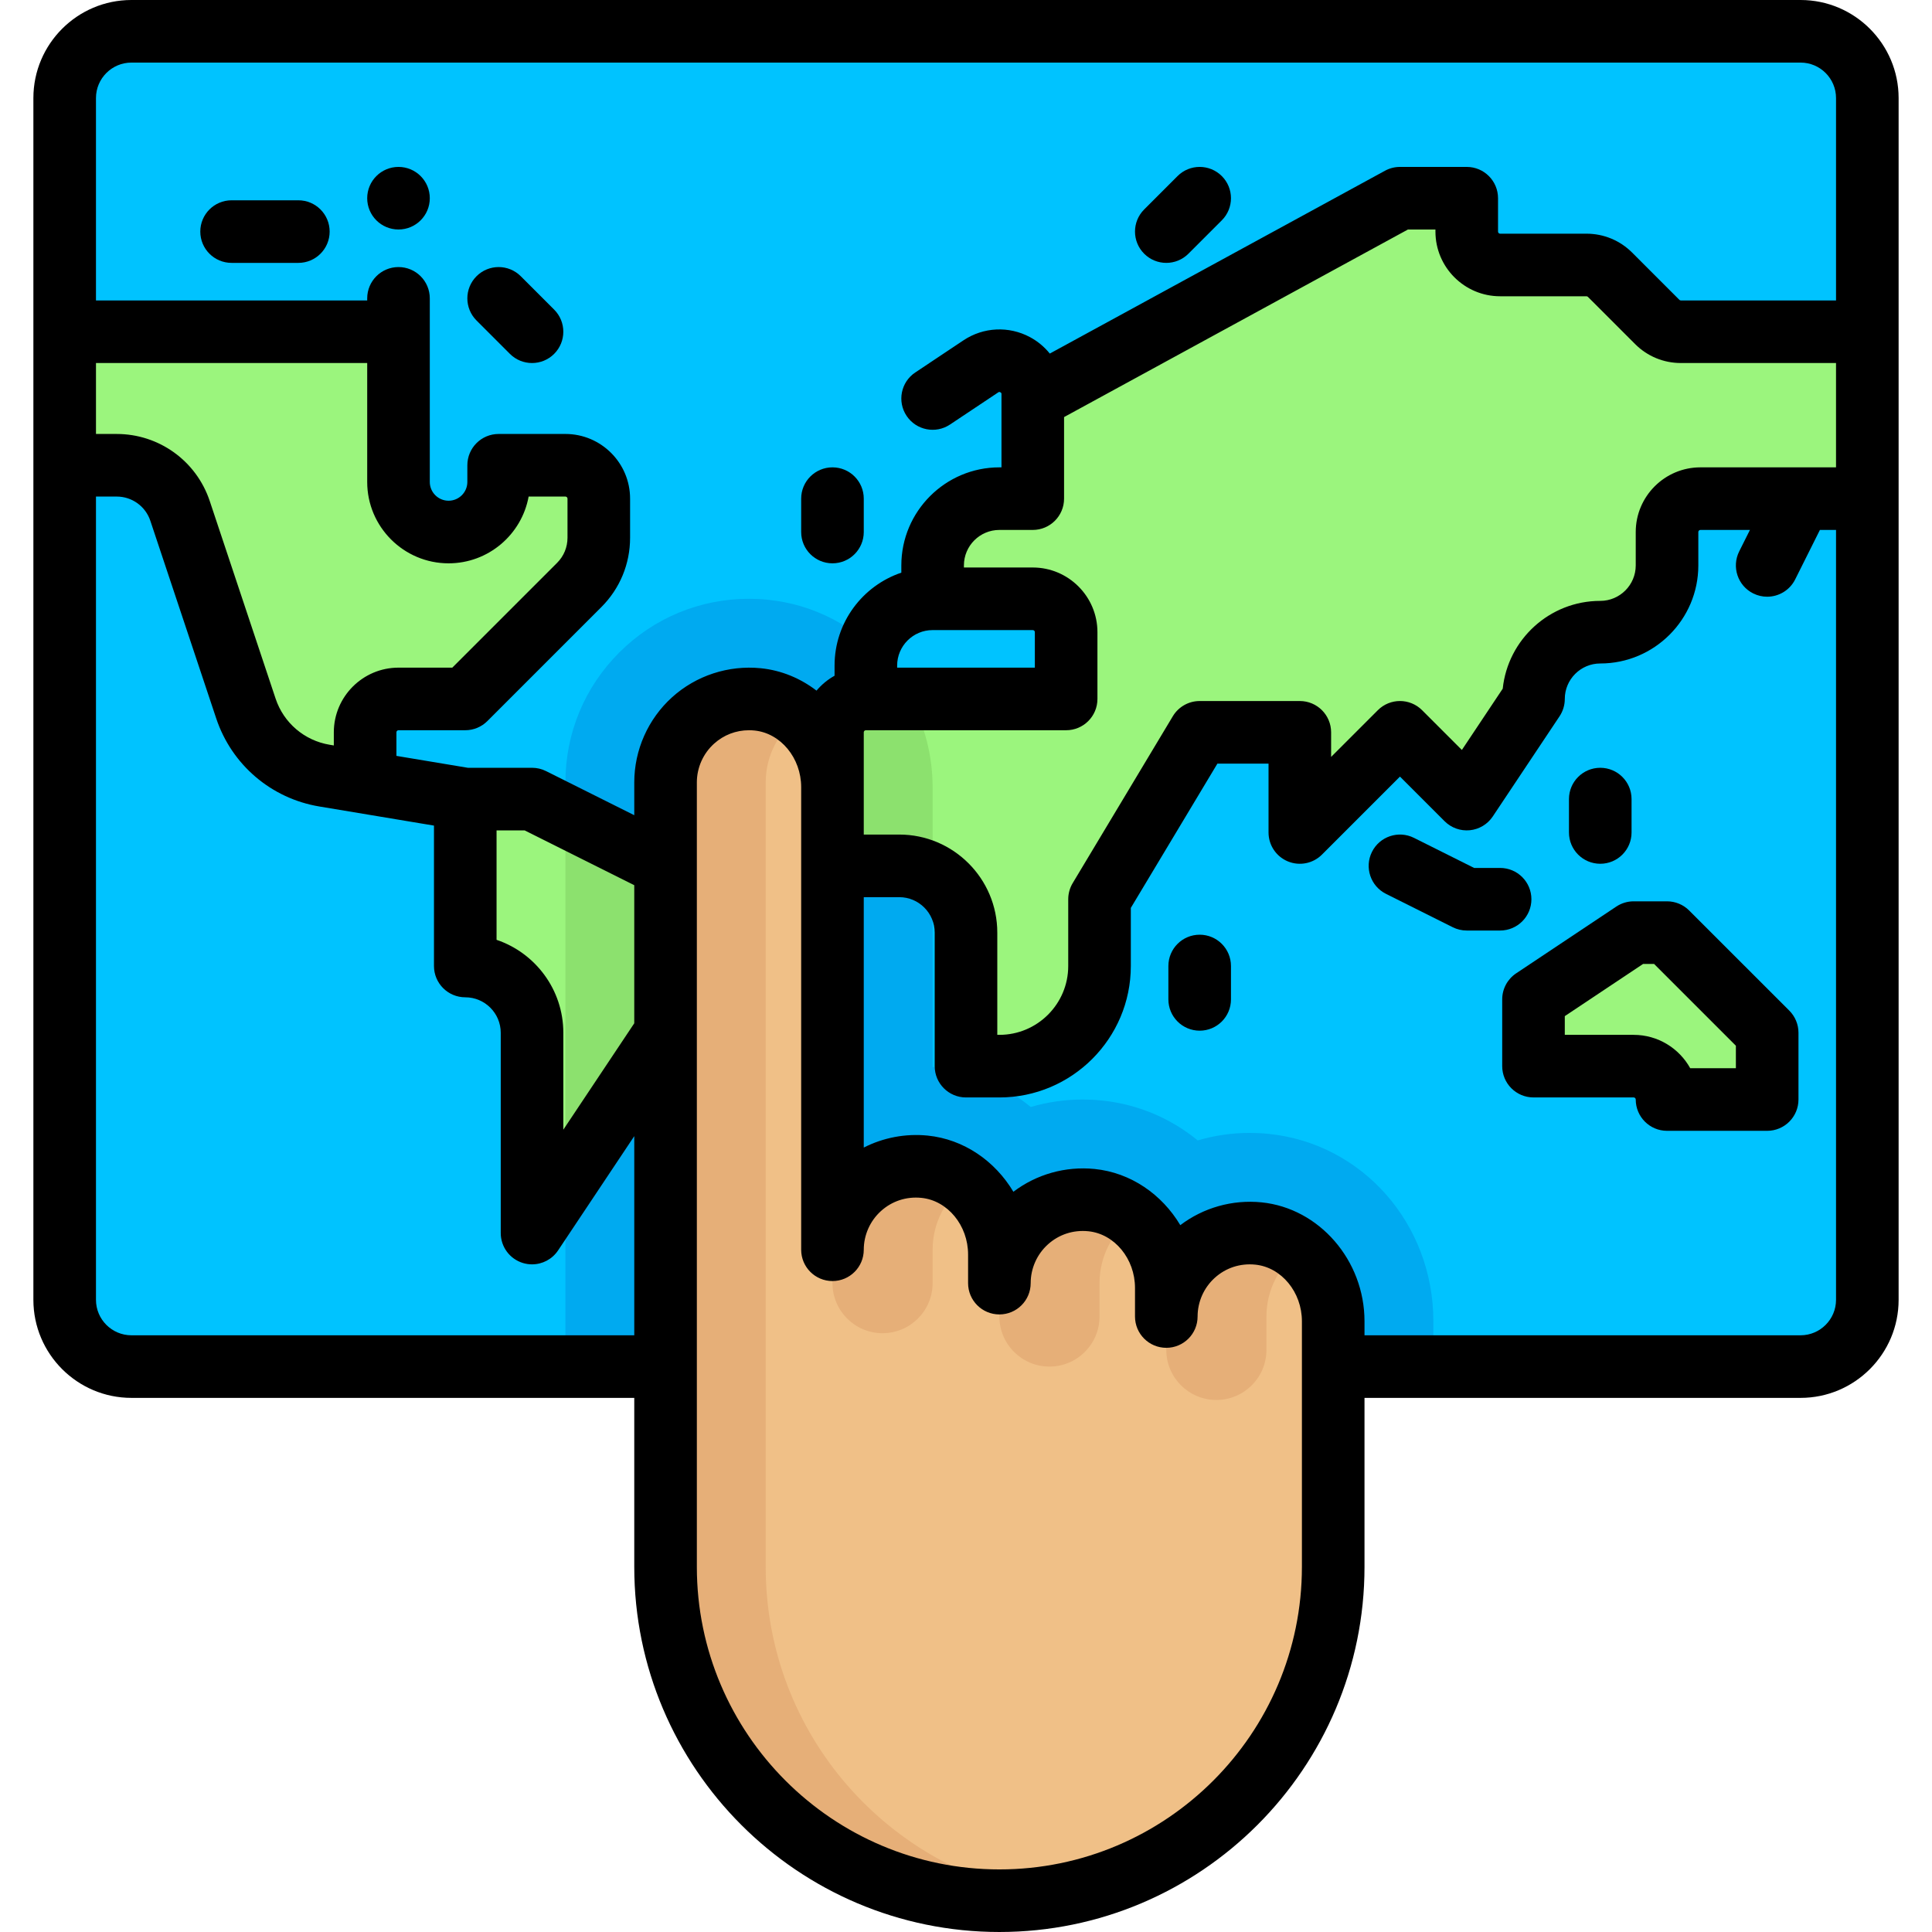
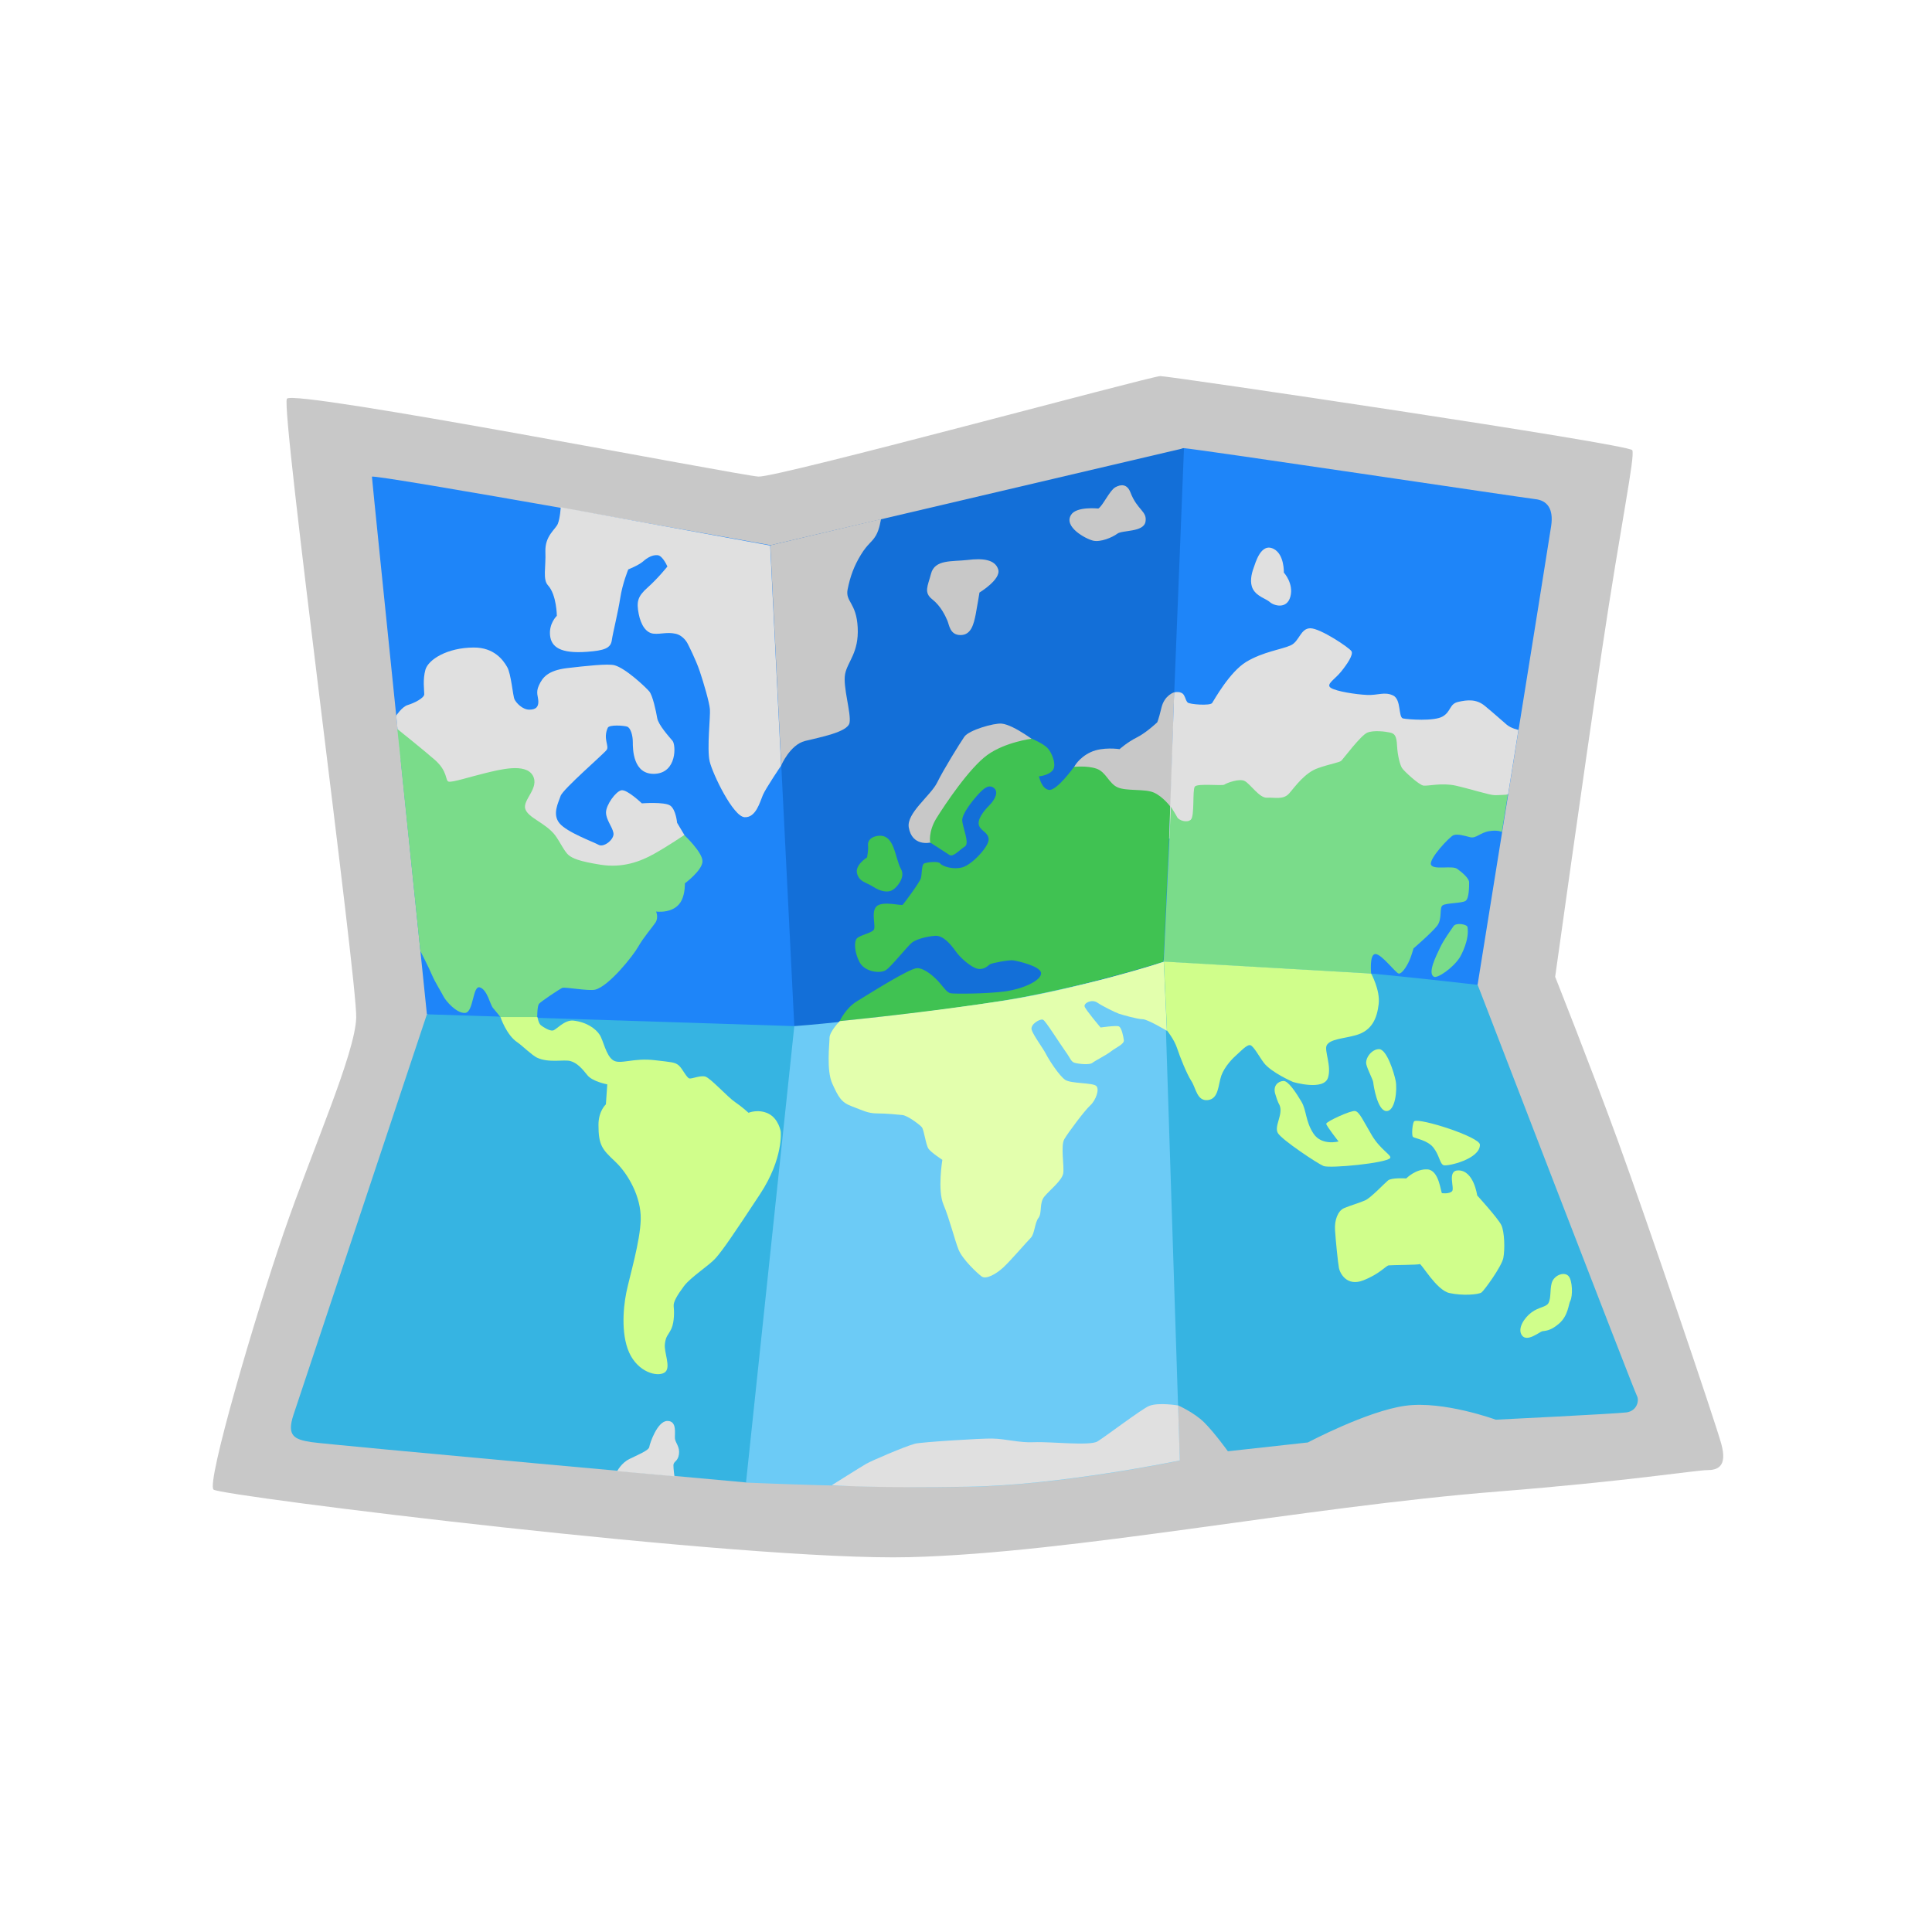
- <svg xmlns="http://www.w3.org/2000/svg" height="800px" width="800px" version="1.1" id="Layer_1" viewBox="0 0 512 512" xml:space="preserve">
-   <path style="fill:#00C3FF;" d="M34.834,362.16c-9.772,0-17.693-7.921-17.693-17.693V25.987c0-9.772,7.921-17.693,17.693-17.693  h442.333c9.772,0,17.693,7.921,17.693,17.693v318.479c0,9.772-7.921,17.693-17.693,17.693H34.834z" />
-   <path style="fill:#9BF57D;" d="M432.933,247.153l-26.54,17.693v17.693h26.54c4.886,0,8.847,3.961,8.847,8.847l0,0h26.54v-17.693  l-26.54-26.54H432.933z" />
-   <path style="fill:#00AAF0;" d="M336.121,300.48c-1.658-0.166-3.301-0.247-4.924-0.247c-4.787,0-9.416,0.696-13.789,1.989  c-7.088-5.81-15.842-9.621-25.52-10.589c-1.658-0.166-3.301-0.247-4.924-0.247c-4.742,0-9.38,0.673-13.804,1.975  c-7.086-5.802-15.833-9.607-25.504-10.575c-0.167-0.017-0.334-0.032-0.501-0.048v-74.135c0-25.821-18.801-47.175-43.732-49.671  c-1.658-0.166-3.301-0.247-4.923-0.247c-0.001,0-0.001,0-0.001,0c-12.997,0-25.216,5.06-34.406,14.251  c-9.191,9.191-14.251,21.409-14.251,34.406V362.16h230.013v-12.009C379.853,324.329,361.052,302.976,336.121,300.48z" />
-   <g>
-     <path style="fill:#9BF57D;" d="M149.84,123.3h-17.693v4.423c0,7.328-5.942,13.27-13.27,13.27c-7.328,0-13.27-5.942-13.27-13.27   V96.76v-8.847H17.14V123.3h13.786c7.617,0,14.378,4.873,16.787,12.098l17.637,52.91c3.012,9.036,10.634,15.764,19.974,17.632   l11.437,2.288v-14.155c0-4.886,3.961-8.847,8.847-8.847H123.3l30.204-30.205c3.319-3.319,5.183-7.819,5.183-12.511v-10.364   C158.687,127.261,154.726,123.3,149.84,123.3z" />
-     <path style="fill:#9BF57D;" d="M140.994,211.767H123.3v44.234c9.771-0.001,17.693,7.919,17.693,17.692v53.08l35.387-53.08V229.46   L140.994,211.767z" />
+ <svg xmlns="http://www.w3.org/2000/svg" width="800px" height="800px" viewBox="-12.8 -12.8 153.60 153.60" aria-hidden="true" role="img" class="iconify iconify--noto" preserveAspectRatio="xMidYMid meet" fill="#000000">
+   <g id="SVGRepo_bgCarrier" stroke-width="0" />
+   <g id="SVGRepo_tracerCarrier" stroke-linecap="round" stroke-linejoin="round" />
+   <g id="SVGRepo_iconCarrier">
+     <path d="M10.01 18.9c-.51.77 5.61 46.34 5.51 49.22c-.1 2.89-3.48 10.45-5.77 17.11c-2.29 6.67-6.17 19.9-5.57 20.4s42.28 5.7 55.32 5.37s31.22-3.98 46.8-5.22c10.21-.81 15.79-1.7 16.61-1.7s1.64-.25 1.14-2.08s-6.03-18.1-8.21-24.07c-2.18-5.97-5-13.07-5-13.07s2.18-15.65 3.71-25.9c1.53-10.25 2.66-15.49 2.42-15.97c-.24-.48-36.79-5.89-37.52-5.89c-.73 0-30.42 8.07-31.95 7.99c-1.53-.09-36.97-6.97-37.49-6.19z" fill="#c8c8c8" />
+     <path d="M21.14 67.84s-4.37-42.47-4.37-42.74s31.67 5.44 31.67 5.44l18.74 7.25s12.87-15.06 14.15-14.96c1.28.1 26.94 3.94 27.91 4.05c.97.1 1.49.77 1.28 2.15c-.2 1.38-5.85 36.48-5.85 36.48l-43.78 11.9l-39.75-9.57z" fill="#1e85f9" />
+     <path fill="#136fd8" d="M48.44 30.55l32.89-7.72l-1.62 40.68l-14.62 10.18l-14.74-4.91z" />
+     <path d="M21.14 67.84l29.21.94l14.98 3.71l14.38-8.99s11.62.72 14.86.96s10.11 1.04 10.11 1.04s12.42 32.24 12.65 32.65s0 1.23-.82 1.34s-10.39.58-10.39.58s-4.14-1.52-7.18-1.11c-3.03.41-7.76 2.92-7.76 2.92l-6.36.7s-1.05-1.46-1.87-2.28c-.82-.82-2.16-1.4-2.16-1.4l-15.14-3.95l-19.13 10.11s-33.26-3-34.59-3.21c-1.33-.21-1.95-.49-1.4-2.16c.56-1.67 10.61-31.85 10.61-31.85z" fill="#36b4e2" />
+     <path d="M50.35 68.78s5.76-.4 14.69-1.79c9.9-1.54 14.68-3.34 14.68-3.34L81 103.32s-9.41 1.98-16.88 2.09s-17.61-.34-17.61-.34l3.84-36.29z" fill="#6ccbf6" />
+     <path d="M48.44 30.55l.87 17.5s.7-1.64 1.89-1.94c1.2-.3 3.39-.7 3.54-1.44c.15-.75-.55-2.89-.35-3.89c.2-1 1.1-1.69 1-3.69c-.1-1.99-1-2.04-.8-3.04c.2-1 .5-1.84 1.05-2.74c.55-.9.85-.95 1.2-1.54c.28-.47.4-1.3.4-1.3l-8.8 2.08z" fill="#c8c8c8" />
+     <path d="M61.22 32.81c-.26.99-.6 1.49.1 2.04s1.05 1.35 1.2 1.69c.15.35.2 1.15 1.05 1.15s1.05-.9 1.2-1.64c.1-.5.3-1.74.3-1.74s1.74-1.05 1.49-1.84c-.25-.8-1.25-.9-2.44-.75c-1.23.14-2.6-.06-2.9 1.09z" fill="#c8c8c8" />
+     <path d="M74.52 27.63c.35-.2.9-1.44 1.35-1.69c.45-.25.94-.27 1.2.4c.55 1.44 1.35 1.49 1.2 2.34s-1.84.65-2.24.95c-.4.3-1.35.7-1.94.55c-.6-.15-2.34-1.1-1.74-2.04c.41-.7 2.17-.51 2.17-.51z" fill="#c8c8c8" />
+     <path d="M80.55 42.24s-.77.22-1.01 1.22s-.34 1.17-.34 1.17s-.86.82-1.62 1.2c-.76.38-1.37.93-1.37.93s-1.34-.21-2.3.24c-.96.45-1.31 1.17-1.31 1.17s1.44 6.32 1.44 6.22c0-.1 6.24-3.01 6.24-3.01l.27-9.14z" fill="#c8c8c8" />
+     <path d="M69.71 46.3s-1.88-1.47-2.87-1.57c-.6-.06-2.6.51-2.97 1.04c-.37.54-1.65 2.6-2.16 3.64c-.51 1.04-2.45 2.43-2.26 3.57c.26 1.54 1.69 1.21 1.69 1.21l1.38-.03l.61-2.97l3.4-3.4l3.18-1.49z" fill="#c8c8c8" />
+     <path d="M53.96 68.38s.46-1.03 1.39-1.59s4.16-2.62 4.77-2.62s1.39.72 1.75 1.13s.62.82.92.87s2.82.05 4.31-.15c1.49-.21 2.87-.87 2.87-1.44s-1.9-.98-2.21-1.03c-.31-.05-1.69.21-1.85.31c-.15.1-.46.46-.98.36c-.51-.1-1.39-.87-1.75-1.39c-.36-.51-.98-1.28-1.64-1.23c-.67.05-1.44.26-1.8.51c-.36.26-1.64 1.9-2.1 2.21c-.46.31-1.69.15-2.1-.62s-.46-1.64-.21-1.9c.26-.26 1.13-.41 1.33-.67c.21-.26-.26-1.49.26-1.9c.51-.41 1.95 0 2.05-.1c.1-.1 1.33-1.75 1.44-2.1c.1-.36.05-1.08.26-1.18c.21-.1 1.13-.21 1.28 0s.98.51 1.75.31s2.1-1.64 2.1-2.21s-.62-.67-.77-1.13c-.15-.46.36-1.13.82-1.59c.46-.46.77-1.08.36-1.39c-.41-.31-.82.05-1.28.56c-.46.51-1.23 1.49-1.23 2s.62 1.85.21 2.1s-.92.87-1.23.67c-.31-.21-1.53-.99-1.53-.99s-.16-.86.5-1.93c.67-1.08 2.62-4 4.05-5.03s3.53-1.29 3.53-1.29s.89.37 1.24.73c.36.36.77 1.39.41 1.8c-.36.41-1.08.46-1.08.46s.21 1.03.82 1.08c.62.05 1.97-1.83 1.97-1.83s1.01-.12 1.78.14s.98 1.18 1.69 1.49c.72.31 2.16.1 2.87.41c.72.31 1.33 1.13 1.33 1.13l-.56 12.32s-6.6 2.09-12.68 3.08c-5.89.96-13.06 1.64-13.06 1.64z" fill="#40c252" />
+     <path d="M56.85 53.68c-.44.1-.68.38-.64.75c.04.38-.08.94-.08.94s-.98.6-.79 1.28c.19.68.71.68 1.28 1.05s1.16.49 1.54.26c.38-.23 1.03-1.03.68-1.65c-.53-.94-.49-2.97-1.99-2.63z" fill="#40c252" />
+     <path d="M31.78 27.53s-.05.86-.23 1.31c-.18.45-1.03.95-.99 2.21c.05 1.27-.23 2.21.21 2.69c.69.76.7 2.42.7 2.42s-.63.59-.54 1.54c.09.95.84 1.48 2.95 1.32c1.35-.1 1.87-.28 1.96-.91c.09-.63.49-2.19.67-3.36c.18-1.17.64-2.28.64-2.28s.81-.32 1.17-.63c.36-.32.77-.54 1.17-.5c.41.05.77.9.77.9s-.75.94-1.56 1.66s-.91 1.13-.72 2.11c.18.91.6 1.52 1.19 1.57c.59.05 1.04-.14 1.72 0c.68.14.99.81.99.81s.63 1.22.95 2.17c.32.95.77 2.49.81 3.03c.05.54-.25 3.15-.02 4.14c.23.99 1.87 4.4 2.78 4.44c.9.05 1.22-1.22 1.45-1.76s1.45-2.34 1.45-2.34l-.87-17.5l-16.65-3.04z" fill="#e0e0e0" />
+     <path d="M18.7 44.09s.47-.71.92-.84s1.31-.54 1.31-.86s-.13-1.14.09-1.94c.23-.81 1.72-1.76 3.84-1.77c1.62-.01 2.35 1 2.66 1.55c.32.54.45 2.3.59 2.58s.63.81 1.17.81s.72-.23.72-.63c0-.41-.23-.72.05-1.31c.27-.59.68-1.17 2.21-1.36c1.54-.18 3.27-.37 3.8-.23c.9.25 2.49 1.76 2.76 2.08c.27.32.54 1.58.63 2.12c.09.54.95 1.49 1.22 1.81c.27.32.36 2.53-1.4 2.62c-1.76.09-1.76-1.99-1.76-2.53c0-.54-.18-1.13-.45-1.22c-.27-.09-1.42-.17-1.54.09c-.4.88.14 1.45-.09 1.76c-.23.32-3.48 3.12-3.66 3.66c-.18.54-.68 1.45-.09 2.17c.59.72 2.71 1.49 3.12 1.72c.41.23 1.27-.45 1.17-.95c-.09-.5-.59-1.04-.59-1.63c0-.59.77-1.67 1.22-1.76c.45-.09 1.63 1.04 1.63 1.04s1.81-.14 2.26.18s.54 1.36.54 1.36l.59.99s-2.53 4.29-2.67 4.34c-.14.05-16.94-1.08-16.94-1.08l-2.98-9.35l-.33-3.42z" fill="#e0e0e0" />
+     <path d="M20.62 62.81s.72 1.4.94 1.94c.23.54.72 1.31.9 1.67c.18.36 1.04 1.36 1.72 1.31s.59-2.21 1.17-2.03c.59.18.81 1.36 1.04 1.63c.23.27.59.72.59.72l2.21 1.17l.72-1.17s0-.86.14-1.04c.14-.18 1.63-1.17 1.85-1.27c.23-.09 2.09.27 2.62.14c1.09-.27 3.03-2.71 3.43-3.43c.41-.72 1.08-1.49 1.36-1.9c.27-.41.05-.88.05-.88s1.5.22 2.04-.91c.28-.59.25-1.33.25-1.33s1.4-1.04 1.4-1.76s-1.45-2.08-1.45-2.08s-1.27.86-2.39 1.49s-2.53 1.14-4.25.87c-1.72-.27-2.25-.51-2.57-.78c-.32-.27-.71-1.11-1.06-1.57c-.76-.98-2.14-1.37-2.37-2.09s1.17-1.67.59-2.67c-.59-.99-2.62-.45-3.75-.18s-2.67.77-2.94.68c-.27-.09-.05-.81-1.08-1.72c-.91-.8-2.99-2.46-2.99-2.46l1.83 17.65z" fill="#7adc8a" />
+     <path d="M26.99 68.06h2.94s.08.5.27.65c.19.15.68.46.95.42c.27-.04.91-.86 1.63-.79c1.08.12 1.79.66 2.09 1.12c.3.45.5 1.65 1.07 2.03c.57.38 1.58-.21 3.33 0c1.26.15 1.59.15 1.89.41s.63 1 .85 1.04c.22.04.85-.26 1.26-.15c.41.11 1.81 1.66 2.37 2.03c.55.37 1.07.85 1.07.85s.78-.33 1.59.07c.81.41.97 1.42.97 1.42s.23 2.13-1.64 4.97c-2.19 3.33-2.96 4.44-3.51 5.07c-.55.63-2 1.52-2.55 2.26c-.55.74-.85 1.26-.81 1.59s.07 1.22-.18 1.78c-.26.55-.44.55-.52 1.22s.48 1.81.04 2.22c-.44.41-1.92.18-2.74-1.26c-.81-1.44-.63-3.74-.37-5.03s1.11-4.07 1.15-5.84c.04-1.78-1-3.62-2.03-4.59s-1.33-1.29-1.33-2.92c0-1.11.59-1.63.59-1.63l.11-1.59s-1.19-.22-1.59-.74c-.41-.52-.81-.96-1.33-1.11c-.52-.15-1.71.17-2.66-.27c-.39-.18-1.21-.98-1.55-1.21c-.89-.58-1.36-2.02-1.36-2.02z" fill="#d0fe8b" />
+     <path d="M36.27 104.16s.32-.64.96-.96c.64-.32 1.55-.68 1.59-.96c.04-.28.64-2.07 1.44-2.07s.56 1.04.6 1.4c.04.36.4.64.32 1.24c-.08.6-.44.56-.44.88s.08.88.08.88l-4.55-.41z" fill="#e0e0e0" />
+     <path d="M53.96 68.38s-.81.84-.81 1.33s-.26 2.59.22 3.64c.48 1.05.7 1.49 1.54 1.8c.83.31 1.27.57 2.02.57s1.62.09 2.02.13s1.36.75 1.54.97c.18.22.31 1.4.53 1.71s1.1.88 1.1.88s-.4 2.41.09 3.56c.48 1.14.88 2.77 1.19 3.56c.31.79 1.49 1.89 1.84 2.15s1.14-.18 1.71-.7s1.89-2.06 2.2-2.37c.31-.31.31-1.19.61-1.58c.31-.4.04-1.19.48-1.71c.44-.53 1.4-1.27 1.49-1.84s-.22-2.2.09-2.72c.31-.53 1.62-2.28 2.06-2.68c.44-.4.75-1.27.48-1.54s-1.98-.18-2.46-.48c-.48-.31-1.32-1.62-1.54-2.06s-1.01-1.49-1.14-1.93c-.13-.44.7-.92.92-.79c.22.13 1.32 1.89 1.76 2.5c.44.61.44.83.75.92c.31.09 1.19.18 1.4 0c.22-.18 1.1-.61 1.49-.92c.4-.31 1.05-.57 1.01-.88s-.18-1.01-.4-1.1c-.22-.09-1.45.09-1.45.09s-1.19-1.4-1.27-1.67s.57-.61 1.01-.31s1.45.79 1.71.88c.26.09 1.49.44 1.89.44c.4 0 1.93.92 1.93.92l-.25-5.48s-6.68 2.14-12.68 3.08c-6.22.96-13.08 1.63-13.08 1.63z" fill="#e3ffad" />
+     <path d="M53.33 105.28s2.33-1.47 2.75-1.71s3.02-1.36 3.86-1.59c.48-.13 5.27-.43 6.14-.41c1.12.02 2.13.35 3.35.29c1.22-.06 4.41.31 5.02-.06s3.49-2.56 4.1-2.82c.75-.31 2.31-.04 2.31-.04l.14 4.37s-9.51 1.98-16.88 2.09c-7.36.13-10.79-.12-10.79-.12z" fill="#e0e0e0" />
+     <path d="M88.48 30.85c-1.04-.56-1.47 1.12-1.63 1.55c-.16.44-.31 1.13-.04 1.63c.32.6 1.04.76 1.35 1.04s1.35.6 1.63-.44c.28-1.04-.52-1.91-.52-1.91s.05-1.42-.79-1.87z" fill="#e0e0e0" />
+     <path d="M80.55 42.25s.58-.16.79.24c.12.22.14.41.28.56s1.79.28 1.95.04s1.39-2.47 2.71-3.27c1.32-.8 2.87-1 3.55-1.32c.68-.32.76-1.35 1.55-1.35s3.11 1.55 3.27 1.83s-.36 1.04-.84 1.63c-.48.6-1.24 1-.8 1.28c.44.28 1.99.52 2.87.56s1.39-.28 2.07.04c.68.32.4 1.75.8 1.83c.4.08 2.47.24 3.15-.16c.68-.4.52-1 1.24-1.16s1.43-.24 2.11.32c.68.56 1.35 1.16 1.71 1.47c.36.32.96.44.96.44l-.82 5.12s-5.52 2.49-6.03 2.49c-.52 0-20.92 1.03-20.92 1.03l.4-11.62z" fill="#e0e0e0" />
+     <path d="M80.29 51.34s.38.59.5.83s.76.48 1.08.2s.12-2.35.32-2.63c.2-.28 2.19-.04 2.35-.16c.16-.12 1.2-.52 1.63-.28c.44.24 1.16 1.35 1.75 1.32c.6-.04 1.32.2 1.79-.36c.48-.56 1.24-1.63 2.27-1.99s1.71-.44 1.87-.6s1.55-2.03 2.07-2.23c.52-.2 1.43-.08 1.79 0c.36.08.52.24.56 1.04c.04.8.24 1.55.4 1.79s1.35 1.35 1.71 1.39c.36.04 1.47-.24 2.55 0c1.08.24 2.71.76 3.11.76s1.04-.05 1.04-.05l-.48 2.98s-.29-.19-1.01-.07s-1.04.6-1.51.48s-1-.28-1.32-.16s-1.99 1.91-1.79 2.35c.2.44 1.67.04 2.07.32s.96.76.96 1.08s0 1.28-.28 1.47c-.28.2-1.55.16-1.83.36c-.28.2 0 1.08-.44 1.63c-.44.56-1.87 1.79-1.87 1.79s-.22.76-.35 1.01c-.23.49-.59 1.03-.83.99c-.24-.04-1.32-1.51-1.83-1.55c-.52-.04-.36 1.55-.36 1.55l-16.49-.94l.57-12.32z" fill="#7adc8a" />
+     <path d="M103.87 60.9c-.04-.22-.91-.37-1.11-.07c-.2.3-.77 1.07-1.07 1.71s-1.01 2.01-.5 2.31c.29.17 1.55-.72 2.06-1.52c.12-.19.79-1.42.62-2.43z" fill="#7adc8a" />
+     <path d="M96.21 64.6l-16.48-.95l.25 5.48s.57.7.8 1.4s.77 2.05 1.14 2.62s.44 1.61 1.31 1.51c.87-.1.81-1.21 1.07-1.95c.27-.74.94-1.41 1.21-1.64c.27-.23.84-.87 1.11-.77c.27.1.71.94 1.07 1.41c.6.77 2.31 1.51 2.31 1.51s2.44.73 2.78-.34c.3-.94-.32-2.17-.1-2.58c.28-.5 1.32-.52 2.32-.8c1.31-.37 1.68-1.38 1.81-2.48s-.6-2.42-.6-2.42z" fill="#d0fe8b" />
+     <path d="M97.72 79.27c.16-.22-.77-.65-1.46-1.82s-.98-1.85-1.32-1.92c-.34-.07-2.3.84-2.3 1.01s.98 1.41.98 1.41s-1.34.36-1.99-.62c-.65-.98-.55-1.85-.96-2.54c-.41-.69-1.05-1.68-1.44-1.65c-.38.02-.84.34-.65 1.01s.34.89.34.89c.34.74-.46 1.7-.12 2.25s3.12 2.4 3.62 2.61s5.01-.23 5.3-.63z" fill="#d0fe8b" />
+     <path d="M97.39 75.53c.74.08.91-1.7.77-2.4s-.72-2.52-1.32-2.52c-.6 0-1.13.74-1.01 1.22c.12.48.53 1.2.55 1.44c.02.25.33 2.19 1.01 2.26z" fill="#d0fe8b" />
+     <path d="M99.64 76.34c-.14.09-.24 1.13-.1 1.25c.14.12 1.15.24 1.63.86s.5 1.29.81 1.39c.31.1 2.88-.48 2.88-1.63c0-.62-4.79-2.15-5.22-1.87z" fill="#d0fe8b" />
+     <path d="M110.3 90.81c.26-.45.08-1.29.34-1.79c.26-.49.96-.72 1.27-.36c.31.36.34 1.58.13 1.97c-.14.26-.16 1.16-.88 1.79s-1.14.57-1.35.62c-.21.05-1.19.88-1.6.34c-.41-.54.18-1.42.75-1.84c.56-.42 1.16-.42 1.34-.73z" fill="#d0fe8b" />
+     <path d="M101.84 82.06c-.1-.1-.23-1.84-1.16-1.89c-.93-.05-1.68.72-1.68.72s-1.16-.08-1.45.16c-.28.23-1.35 1.37-1.81 1.58c-.47.21-1.19.41-1.68.62c-.49.21-.78.96-.72 1.76c.05.8.23 2.59.31 3c.08.41.62 1.5 1.94.98c1.32-.52 1.79-1.16 2.02-1.19c.23-.03 2.33-.03 2.46-.1c.13-.08 1.32 2.07 2.36 2.3c1.04.23 2.33.13 2.56-.05c.23-.18 1.6-2.07 1.73-2.74c.13-.67.1-2.07-.16-2.61s-1.92-2.36-1.92-2.36s-.26-1.97-1.48-1.99c-.96-.02-.28 1.42-.52 1.66c-.23.23-.8.15-.8.15z" fill="#d0fe8b" />
  </g>
-   <polygon style="fill:#8CE16E;" points="149.84,313.503 176.38,273.693 176.38,229.46 149.84,216.19 " />
-   <path style="fill:#9BF57D;" d="M445.444,87.914c-2.347,0-4.597-0.932-6.256-2.591l-12.51-12.51c-1.66-1.66-3.91-2.592-6.258-2.592  h-22.874c-4.886,0-8.847-3.961-8.847-8.847v-8.847h-17.693l-97.313,53.08v26.54h-8.847c-9.772,0-17.693,7.921-17.693,17.693v8.847  h26.54c4.886,0,8.847,3.961,8.847,8.847v17.693h-53.08c-4.886,0-8.847,3.961-8.847,8.847v35.387h17.693  c9.772,0,17.693,7.921,17.693,17.693v33.956c18.404,5.97,35.387-7.586,35.387-25.109v-17.693l26.54-44.233h26.54v26.54l26.54-26.54  l17.693,17.693l17.693-26.54c0-9.652,7.729-17.499,17.334-17.69c9.804-0.195,18.053-7.182,18.053-16.989v-9.554  c0-4.886,3.961-8.847,8.847-8.847h44.233V87.914H445.444z" />
-   <path style="fill:#8CE16E;" d="M247.153,231.914v-23.31c0-8.477-2.188-16.373-5.792-23.377H229.46c-4.886,0-8.847,3.961-8.847,8.847  v35.387h17.693C241.547,229.46,244.542,230.394,247.153,231.914z" />
-   <path style="fill:#F0C087;" d="M353.313,415.24v-65.089c0-11.569-8.325-22.111-19.836-23.263  c-13.239-1.325-24.397,9.036-24.397,22.002v-7.586c0-11.569-8.325-22.111-19.836-23.263c-13.239-1.325-24.397,9.036-24.397,22.002  v-7.586c0-11.569-8.325-22.111-19.836-23.263c-13.239-1.325-24.397,9.036-24.397,22.002V208.601  c0-11.569-8.325-22.111-19.836-23.263c-13.239-1.325-24.397,9.036-24.397,22.002v207.896c0,48.859,39.608,88.467,88.467,88.467l0,0  C313.706,503.706,353.313,464.099,353.313,415.24z" />
-   <g>
-     <path style="fill:#E6AF78;" d="M256,313.603c-4.409-3.332-10.031-5.139-16.164-4.333c-10.693,1.405-19.223,12.698-19.223,23.483   v7.289c0,7.328,5.942,13.27,13.27,13.27l0,0c7.328,0,13.27-5.942,13.27-13.27v-8.847C247.153,323.984,250.659,317.64,256,313.603z" />
-     <path style="fill:#E6AF78;" d="M300.233,322.449c-4.409-3.332-10.031-5.139-16.164-4.333   c-10.693,1.406-19.223,12.698-19.223,23.483v7.289c0,7.328,5.942,13.27,13.27,13.27l0,0c7.328,0,13.27-5.942,13.27-13.27v-8.847   C291.387,332.831,294.892,326.487,300.233,322.449z" />
-     <path style="fill:#E6AF78;" d="M344.467,331.296c-4.409-3.332-10.031-5.139-16.164-4.333   c-10.693,1.406-19.223,12.698-19.223,23.483v7.289c0,7.328,5.942,13.27,13.27,13.27l0,0c7.328,0,13.27-5.942,13.27-13.27v-8.847   C335.62,341.678,339.125,335.333,344.467,331.296z" />
-     <path style="fill:#E6AF78;" d="M202.92,415.24V207.343c0-7.164,3.476-13.445,8.756-17.487c-3.073-2.445-6.768-4.103-10.898-4.516   c-13.239-1.325-24.398,9.035-24.398,22.002v207.896c0,48.859,39.608,88.467,88.467,88.467c4.523,0,8.931-0.447,13.27-1.101   C235.57,496.187,202.92,459.576,202.92,415.24z" />
-   </g>
-   <path d="M477.166,0H34.834C20.504,0,8.847,11.658,8.847,25.987v318.479c0,14.329,11.658,25.987,25.987,25.987h133.253v44.786  c0,53.354,43.406,96.76,96.76,96.76s96.76-43.406,96.76-96.76v-44.786h115.559c14.329,0,25.987-11.658,25.987-25.987V25.987  C503.153,11.658,491.496,0,477.166,0z M450.626,123.853c-9.452,0-17.14,7.689-17.14,17.14v8.847c0,5.183-4.217,9.4-9.4,9.4  c-13.409,0-24.479,10.21-25.846,23.263l-10.829,16.245l-10.54-10.54c-3.239-3.239-8.491-3.239-11.728,0l-12.383,12.383v-6.518  c0-4.58-3.713-8.294-8.294-8.294h-26.54c-2.913,0-5.613,1.528-7.112,4.026l-26.54,44.233c-0.773,1.289-1.182,2.765-1.182,4.267V256  c0,10.061-8.185,18.246-18.246,18.246h-0.553v-27.093c0-14.329-11.658-25.987-25.987-25.987h-9.4v-27.093  c0-0.305,0.248-0.553,0.553-0.553h53.08c4.58,0,8.294-3.713,8.294-8.294v-17.693c0-9.452-7.689-17.14-17.14-17.14h-18.246v-0.553  c0-5.183,4.217-9.4,9.4-9.4h8.847c4.58,0,8.294-3.713,8.294-8.294V110.53l91.135-49.709h7.284v0.553  c0,9.452,7.689,17.14,17.14,17.14h22.876c0.147,0,0.286,0.058,0.391,0.161l12.51,12.51c3.238,3.238,7.542,5.02,12.12,5.02h41.121  v27.646h-35.94V123.853z M247.153,166.981h26.54c0.305,0,0.553,0.248,0.553,0.553v9.4h-36.492v-0.553  C237.754,171.197,241.97,166.981,247.153,166.981z M34.834,16.587h442.333c5.183,0,9.4,4.217,9.4,9.4V79.62h-41.123  c-0.147,0-0.286-0.058-0.391-0.161l-12.51-12.511c-3.238-3.238-7.542-5.02-12.12-5.02h-22.875c-0.305,0-0.553-0.248-0.553-0.553  v-8.847c0-4.58-3.713-8.294-8.294-8.294h-17.693c-1.388,0-2.754,0.348-3.971,1.013l-88.831,48.453  c-1.42-1.764-3.198-3.26-5.269-4.368c-5.582-2.988-12.326-2.663-17.596,0.85l-12.786,8.525c-3.812,2.54-4.841,7.69-2.3,11.501  c2.541,3.812,7.692,4.842,11.501,2.3l12.787-8.524c0.116-0.077,0.276-0.185,0.567-0.028c0.292,0.156,0.292,0.348,0.292,0.488v1.152  c0,0.021,0,0.041,0,0.061v18.196h-0.553c-14.329,0-25.987,11.658-25.987,25.987v1.918c-10.273,3.47-17.693,13.193-17.693,24.622  v2.696c-1.828,1.015-3.446,2.361-4.787,3.946c-4.235-3.249-9.29-5.385-14.775-5.934c-8.581-0.855-17.148,1.948-23.507,7.701  c-6.362,5.757-10.011,13.978-10.011,22.553v8.697l-23.384-11.692c-1.152-0.576-2.421-0.876-3.709-0.876h-17.007l-18.933-3.155  v-6.244c0-0.305,0.248-0.553,0.553-0.553H123.3c2.2,0,4.309-0.874,5.864-2.43l30.204-30.204c4.909-4.908,7.611-11.434,7.611-18.376  v-10.365c0-9.452-7.689-17.14-17.14-17.14h-17.693c-4.58,0-8.294,3.713-8.294,8.294v4.423c0,2.744-2.233,4.976-4.976,4.976  c-2.744,0-4.976-2.233-4.976-4.976V79.067c0-4.58-3.713-8.294-8.294-8.294s-8.293,3.713-8.293,8.294v0.553H25.434V25.987  C25.434,20.804,29.651,16.587,34.834,16.587z M131.594,249.063V220.06h7.441l29.051,14.525v36.596l-18.799,28.199v-25.687  C149.287,262.262,141.869,252.532,131.594,249.063z M25.434,96.207h71.879v31.516c0,11.89,9.674,21.564,21.564,21.564  c10.57,0,19.387-7.644,21.216-17.693h9.747c0.305,0,0.553,0.248,0.553,0.553v10.365c0,2.511-0.978,4.871-2.754,6.647l-27.774,27.774  h-14.259c-9.452,0-17.14,7.689-17.14,17.14v3.479l-1.121-0.187c-6.684-1.114-12.167-5.799-14.309-12.228l-17.454-52.363  c-3.543-10.626-13.45-17.767-24.653-17.767h-5.494V96.207z M34.834,353.866c-5.183,0-9.4-4.217-9.4-9.4V131.594h5.494  c4.053,0,7.636,2.583,8.917,6.427L57.3,190.383c4.09,12.273,14.559,21.218,27.32,23.344l30.387,5.065V256  c0,4.58,3.713,8.294,8.294,8.294c5.183,0,9.4,4.217,9.4,9.4v53.08c0,3.655,2.393,6.878,5.891,7.938  c0.794,0.24,1.603,0.356,2.403,0.356c2.721,0,5.335-1.344,6.901-3.693l20.192-30.289v52.781H34.834z M345.019,415.24  c0,44.208-35.965,80.173-80.173,80.173s-80.173-35.965-80.173-80.173V273.668c0-0.01,0-0.021,0-0.031v-66.293  c0-3.898,1.659-7.636,4.553-10.254c2.572-2.327,5.82-3.569,9.268-3.569c0.482,0,0.968,0.024,1.456,0.073  c6.936,0.693,12.369,7.287,12.369,15.011v122.592c0,4.58,3.713,8.294,8.294,8.294s8.294-3.713,8.294-8.294  c0-3.898,1.659-7.636,4.553-10.254c2.932-2.652,6.737-3.898,10.724-3.496c6.936,0.693,12.369,7.287,12.369,15.011v7.586  c0,4.58,3.713,8.294,8.294,8.294s8.294-3.713,8.294-8.294c0-3.898,1.659-7.636,4.553-10.254c2.932-2.653,6.738-3.897,10.724-3.496  c6.936,0.693,12.369,7.287,12.369,15.011v7.586c0,4.58,3.713,8.294,8.294,8.294s8.294-3.713,8.294-8.294  c0-3.898,1.659-7.636,4.553-10.254c2.932-2.652,6.736-3.896,10.724-3.496c6.936,0.693,12.369,7.287,12.369,15.011V415.24z   M477.166,353.866H361.607v-3.716c0-16.14-11.993-29.982-27.303-31.516c-7.713-0.77-15.414,1.418-21.511,6.046  c-4.857-8.15-13.139-13.932-22.723-14.892c-7.714-0.772-15.414,1.418-21.511,6.046c-4.857-8.15-13.139-13.932-22.723-14.892  c-5.886-0.588-11.765,0.546-16.93,3.175v-66.362h9.4c5.183,0,9.4,4.217,9.4,9.4v35.387c0,4.58,3.713,8.294,8.294,8.294h8.847  c19.207,0,34.834-15.626,34.834-34.834v-15.396l22.943-38.236h13.55v18.246c0,3.355,2.02,6.378,5.12,7.662  c3.099,1.284,6.667,0.575,9.038-1.798l20.676-20.676l11.829,11.829c1.757,1.757,4.207,2.631,6.681,2.389  c2.473-0.244,4.705-1.586,6.083-3.653l17.693-26.54c0.908-1.362,1.393-2.964,1.393-4.6c0-5.183,4.217-9.4,9.4-9.4  c14.329,0,25.987-11.658,25.987-25.987v-8.847c0-0.305,0.248-0.553,0.553-0.553h13.121l-2.845,5.691  c-2.049,4.097-0.388,9.079,3.709,11.127c1.191,0.596,2.456,0.877,3.702,0.877c3.042,0,5.971-1.681,7.425-4.586l6.554-13.109h4.274  v204.026C486.566,349.65,482.349,353.866,477.166,353.866z" />
-   <path d="M220.613,149.287c4.58,0,8.294-3.713,8.294-8.294v-8.847c0-4.58-3.713-8.294-8.294-8.294s-8.294,3.713-8.294,8.294v8.847  C212.32,145.574,216.033,149.287,220.613,149.287z" />
-   <path d="M61.374,69.667h17.693c4.58,0,8.294-3.713,8.294-8.294s-3.713-8.294-8.294-8.294H61.374c-4.58,0-8.294,3.713-8.294,8.294  S56.793,69.667,61.374,69.667z" />
-   <path d="M317.927,247.706c-4.58,0-8.294,3.713-8.294,8.294v8.847c0,4.58,3.713,8.294,8.294,8.294s8.294-3.713,8.294-8.294V256  C326.22,251.42,322.507,247.706,317.927,247.706z" />
-   <path d="M447.644,241.289c-1.555-1.556-3.665-2.43-5.864-2.43h-8.847c-1.637,0-3.238,0.484-4.6,1.393l-26.54,17.693  c-2.307,1.538-3.693,4.127-3.693,6.9v17.693c0,4.58,3.713,8.294,8.294,8.294h26.54c0.305,0,0.553,0.248,0.553,0.553  c0,4.58,3.713,8.294,8.294,8.294h26.54c4.58,0,8.294-3.713,8.294-8.294v-17.693c0-2.199-0.874-4.309-2.43-5.864L447.644,241.289z   M460.026,283.093H447.93c-2.926-5.271-8.551-8.847-14.997-8.847h-18.246v-4.961l20.758-13.838h2.901l21.681,21.681V283.093z" />
-   <path d="M405.84,238.307c0-4.58-3.713-8.294-8.294-8.294h-6.888l-15.943-7.971c-4.097-2.049-9.078-0.388-11.127,3.709  s-0.388,9.079,3.709,11.127l17.693,8.847c1.152,0.576,2.421,0.876,3.709,0.876h8.847C402.127,246.6,405.84,242.887,405.84,238.307z" />
-   <path d="M424.086,228.907c4.58,0,8.294-3.713,8.294-8.294v-8.847c0-4.58-3.713-8.294-8.294-8.294s-8.294,3.713-8.294,8.294v8.847  C415.793,225.194,419.506,228.907,424.086,228.907z" />
-   <path d="M309.08,69.667c2.122,0,4.245-0.809,5.864-2.43l8.847-8.847c3.239-3.239,3.239-8.491,0-11.728  c-3.239-3.239-8.491-3.239-11.728,0l-8.847,8.847c-3.239,3.239-3.239,8.491,0,11.728C304.835,68.858,306.958,69.667,309.08,69.667z" />
-   <path d="M135.129,93.778c1.619,1.62,3.742,2.43,5.864,2.43c2.122,0,4.245-0.809,5.864-2.43c3.239-3.239,3.239-8.491,0-11.728  l-8.847-8.847c-3.239-3.239-8.491-3.239-11.728,0c-3.239,3.239-3.239,8.491,0,11.728L135.129,93.778z" />
-   <circle cx="105.607" cy="52.527" r="8.294" />
</svg>
